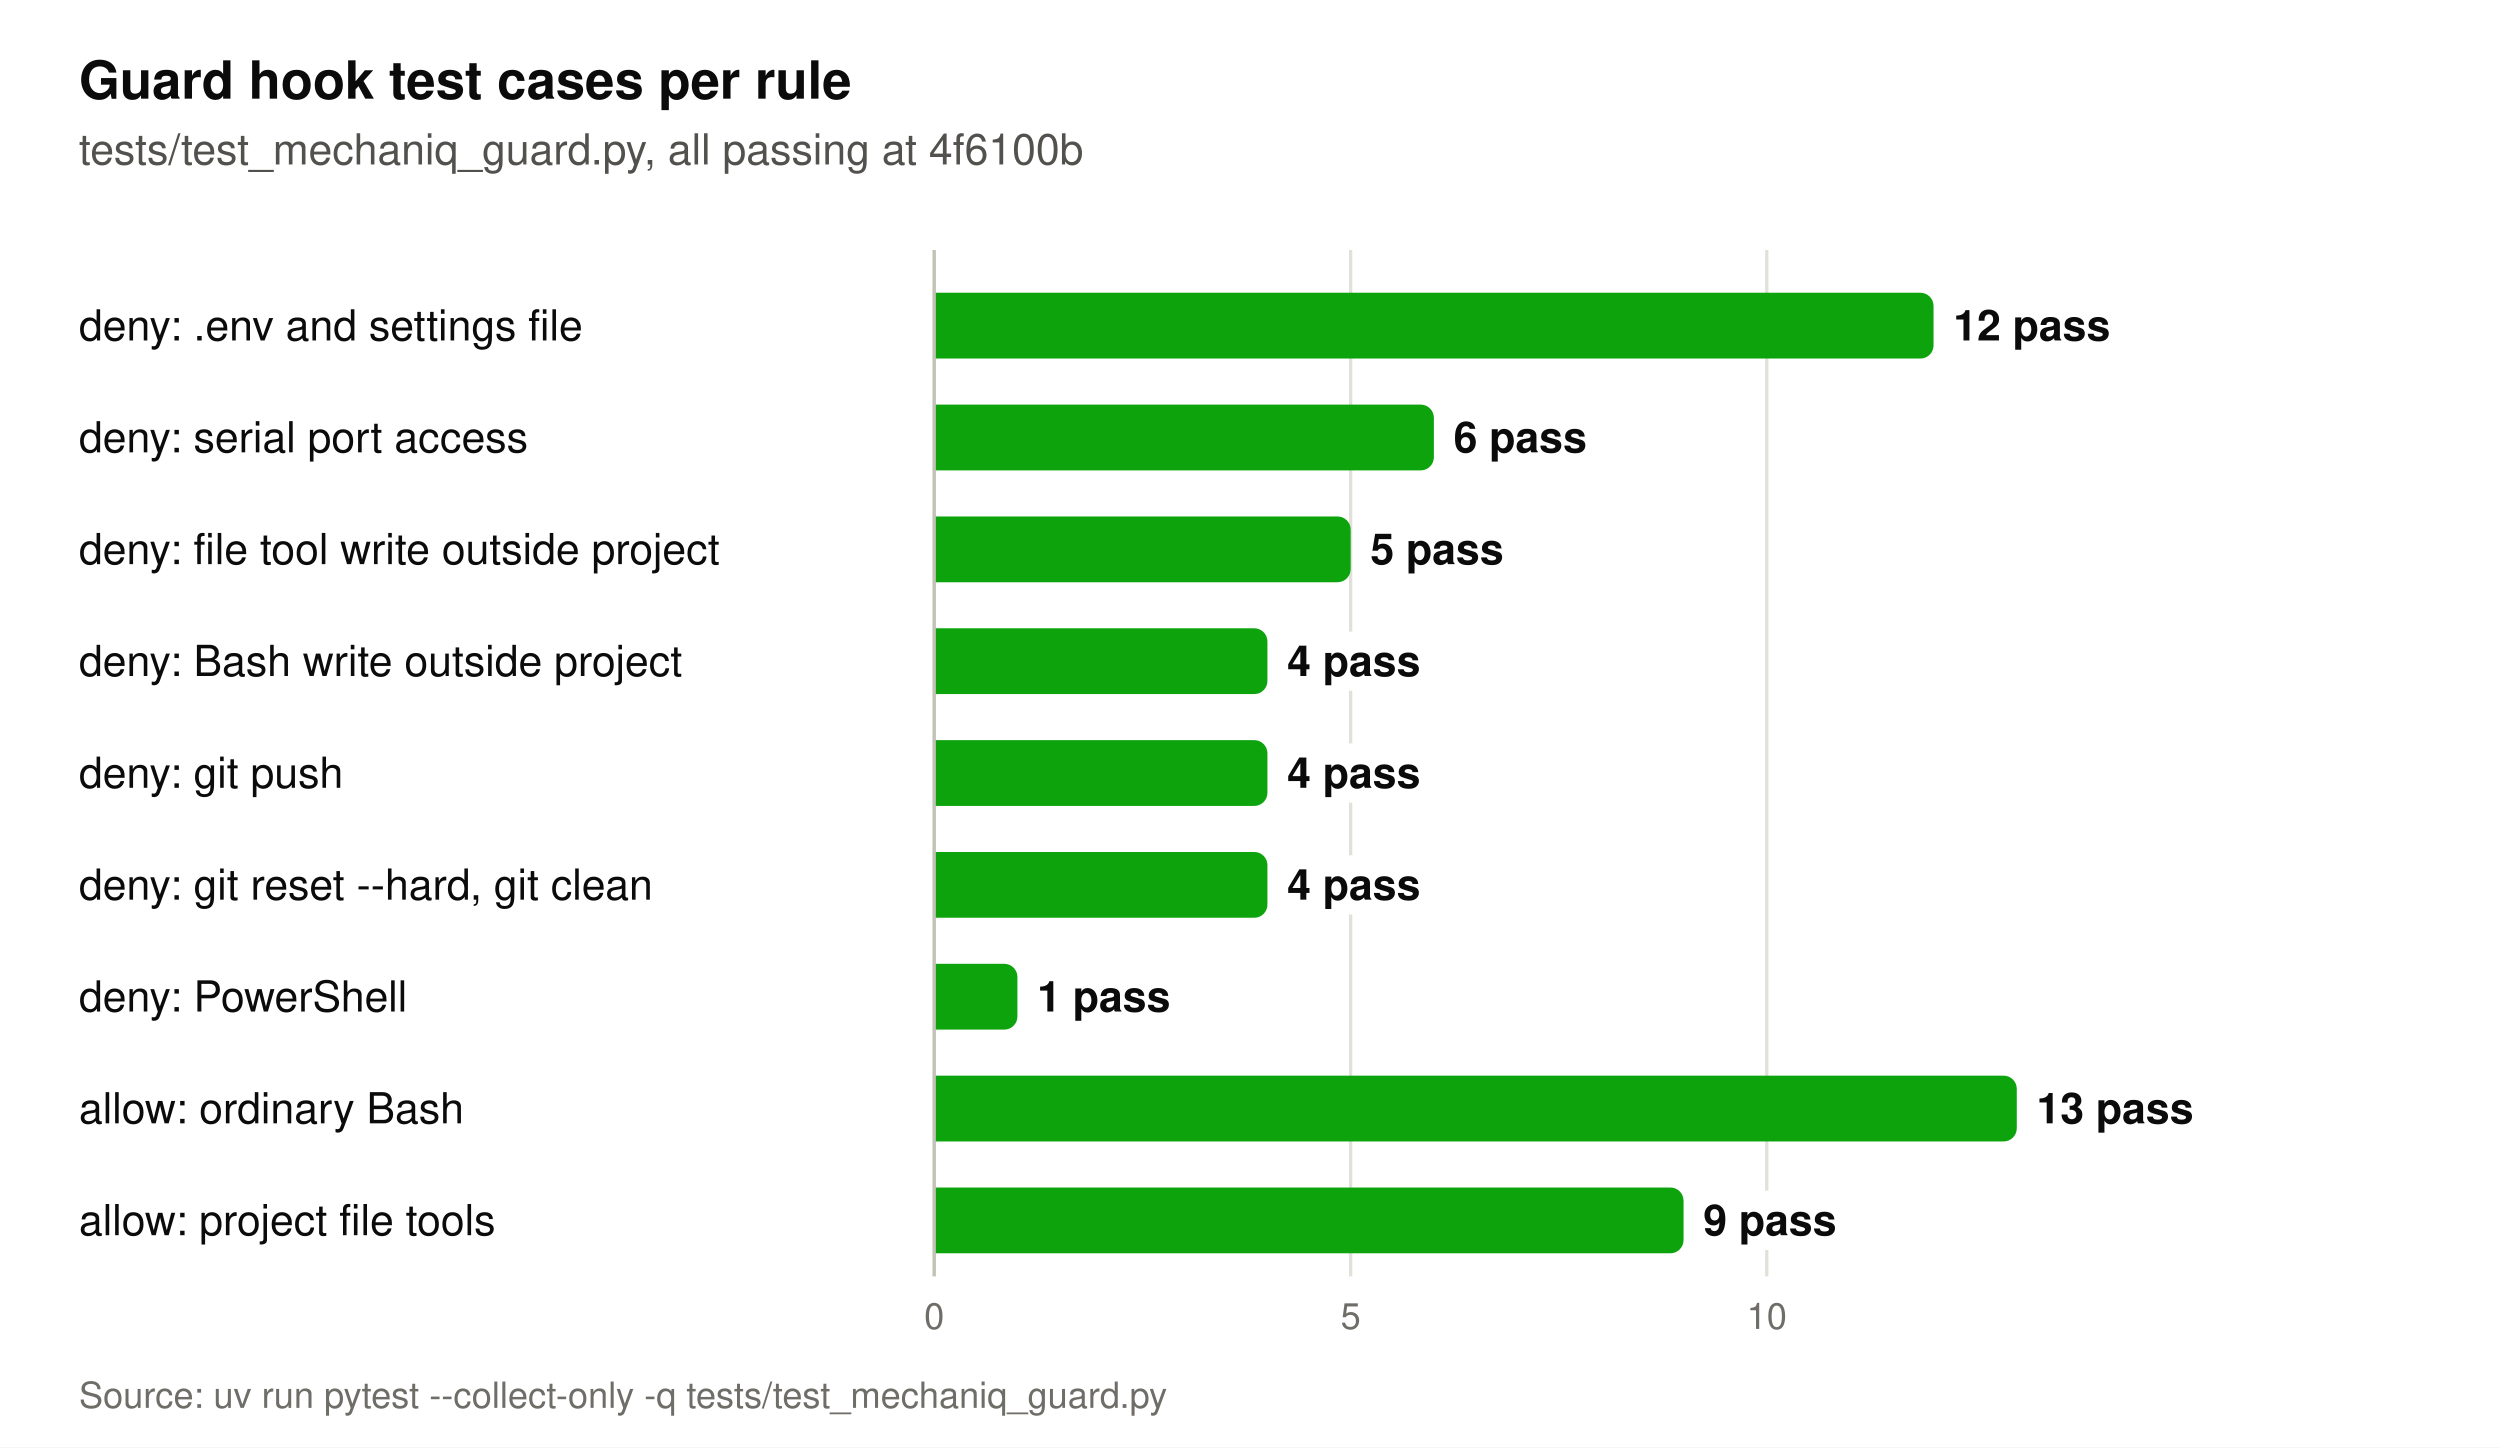
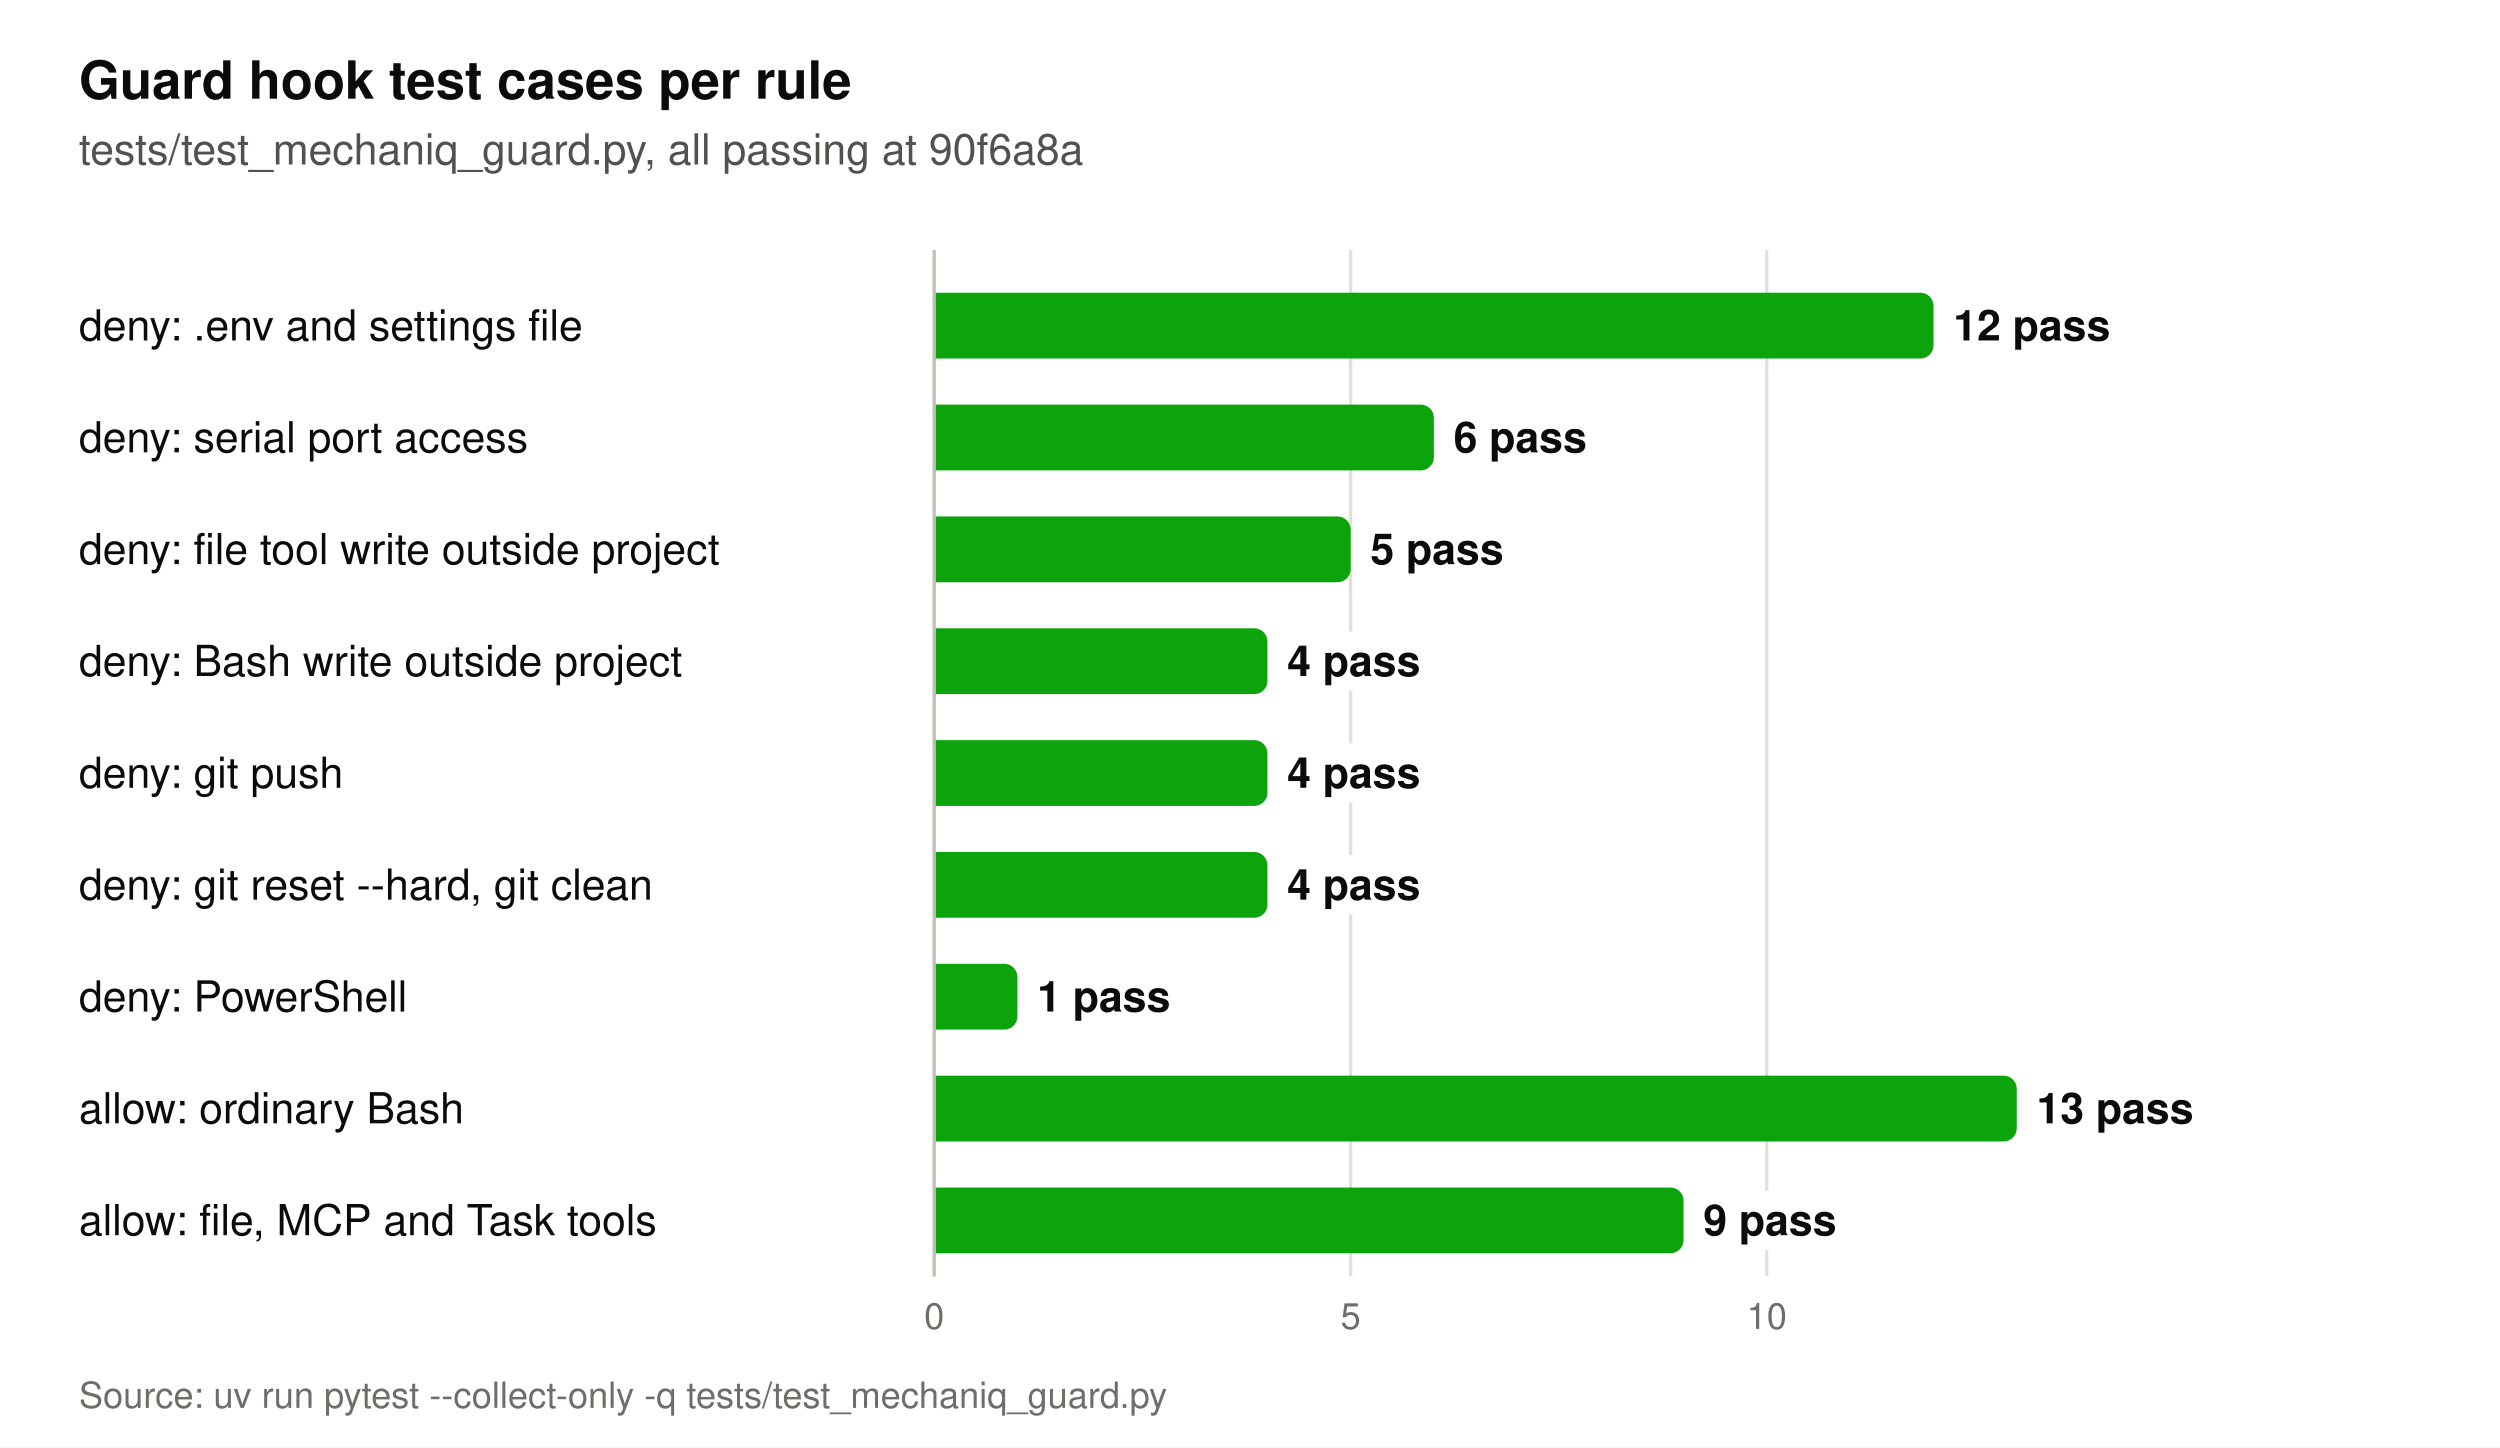
<svg xmlns="http://www.w3.org/2000/svg" viewBox="0 0 760 440" width="760" height="440" font-family="system-ui, -apple-system, 'Segoe UI', Helvetica, Arial, sans-serif" role="img">
  <rect width="100%" height="100%" fill="#ffffff" />
  <text x="24.0" y="30.0" font-size="16" font-weight="600" fill="#0b0b0b" text-anchor="start">Guard hook test cases per rule</text>
-   <text x="24.0" y="50.0" font-size="13" font-weight="400" fill="#52514e" text-anchor="start">tests/test_mechaniq_guard.py, all passing at 4f6100b</text>
+   <text x="24.0" y="50.0" font-size="13" font-weight="400" fill="#52514e" text-anchor="start">tests/test_mechaniq_guard.py, all passing at 90f6a8a</text>
  <line x1="284.0" y1="76.0" x2="284.0" y2="388.0" stroke="#e1e0d9" stroke-width="1" />
  <text x="284.0" y="404.0" font-size="11" font-weight="400" fill="#6f6d68" text-anchor="middle">0</text>
  <line x1="410.6" y1="76.0" x2="410.6" y2="388.0" stroke="#e1e0d9" stroke-width="1" />
  <text x="410.6" y="404.0" font-size="11" font-weight="400" fill="#6f6d68" text-anchor="middle">5</text>
  <line x1="537.1" y1="76.0" x2="537.1" y2="388.0" stroke="#e1e0d9" stroke-width="1" />
  <text x="537.1" y="404.0" font-size="11" font-weight="400" fill="#6f6d68" text-anchor="middle">10</text>
  <text x="24.0" y="103.5" font-size="13" font-weight="400" fill="#0b0b0b" text-anchor="start">deny: .env and settings file</text>
  <path d="M284.0,89.0h299.8a4,4 0 0 1 4,4v12.0a4,4 0 0 1 -4,4h-299.8z" fill="#0ca30c" />
  <rect x="590.8" y="90.0" width="66.2" height="18" fill="#ffffff" />
  <text x="593.8" y="103.5" font-size="13" font-weight="600" fill="#0b0b0b" text-anchor="start">12  pass</text>
  <text x="24.0" y="137.5" font-size="13" font-weight="400" fill="#0b0b0b" text-anchor="start">deny: serial port access</text>
  <path d="M284.0,123.0h147.9a4,4 0 0 1 4,4v12.0a4,4 0 0 1 -4,4h-147.9z" fill="#0ca30c" />
  <rect x="438.9" y="124.0" width="59.0" height="18" fill="#ffffff" />
  <text x="441.9" y="137.5" font-size="13" font-weight="600" fill="#0b0b0b" text-anchor="start">6  pass</text>
  <text x="24.0" y="171.5" font-size="13" font-weight="400" fill="#0b0b0b" text-anchor="start">deny: file tool write outside project</text>
  <path d="M284.0,157.0h122.6a4,4 0 0 1 4,4v12.0a4,4 0 0 1 -4,4h-122.6z" fill="#0ca30c" />
  <rect x="413.6" y="158.0" width="59.0" height="18" fill="#ffffff" />
  <text x="416.6" y="171.5" font-size="13" font-weight="600" fill="#0b0b0b" text-anchor="start">5  pass</text>
  <text x="24.0" y="205.5" font-size="13" font-weight="400" fill="#0b0b0b" text-anchor="start">deny: Bash write outside project</text>
  <path d="M284.0,191.0h97.3a4,4 0 0 1 4,4v12.0a4,4 0 0 1 -4,4h-97.3z" fill="#0ca30c" />
  <rect x="388.3" y="192.0" width="59.0" height="18" fill="#ffffff" />
  <text x="391.3" y="205.5" font-size="13" font-weight="600" fill="#0b0b0b" text-anchor="start">4  pass</text>
  <text x="24.0" y="239.5" font-size="13" font-weight="400" fill="#0b0b0b" text-anchor="start">deny: git push</text>
  <path d="M284.0,225.0h97.3a4,4 0 0 1 4,4v12.0a4,4 0 0 1 -4,4h-97.3z" fill="#0ca30c" />
  <rect x="388.3" y="226.0" width="59.0" height="18" fill="#ffffff" />
  <text x="391.3" y="239.5" font-size="13" font-weight="600" fill="#0b0b0b" text-anchor="start">4  pass</text>
  <text x="24.0" y="273.5" font-size="13" font-weight="400" fill="#0b0b0b" text-anchor="start">deny: git reset --hard, git clean</text>
  <path d="M284.0,259.0h97.3a4,4 0 0 1 4,4v12.0a4,4 0 0 1 -4,4h-97.3z" fill="#0ca30c" />
  <rect x="388.3" y="260.0" width="59.0" height="18" fill="#ffffff" />
  <text x="391.3" y="273.5" font-size="13" font-weight="600" fill="#0b0b0b" text-anchor="start">4  pass</text>
  <text x="24.0" y="307.5" font-size="13" font-weight="400" fill="#0b0b0b" text-anchor="start">deny: PowerShell</text>
  <path d="M284.0,293.0h21.3a4,4 0 0 1 4,4v12.0a4,4 0 0 1 -4,4h-21.3z" fill="#0ca30c" />
  <rect x="312.3" y="294.0" width="59.0" height="18" fill="#ffffff" />
  <text x="315.3" y="307.5" font-size="13" font-weight="600" fill="#0b0b0b" text-anchor="start">1  pass</text>
  <text x="24.0" y="341.5" font-size="13" font-weight="400" fill="#0b0b0b" text-anchor="start">allow: ordinary Bash</text>
  <path d="M284.0,327.0h325.1a4,4 0 0 1 4,4v12.0a4,4 0 0 1 -4,4h-325.1z" fill="#0ca30c" />
  <rect x="616.1" y="328.0" width="66.2" height="18" fill="#ffffff" />
  <text x="619.1" y="341.5" font-size="13" font-weight="600" fill="#0b0b0b" text-anchor="start">13  pass</text>
-   <text x="24.0" y="375.5" font-size="13" font-weight="400" fill="#0b0b0b" text-anchor="start">allow: project file tools</text>
+   <text x="24.0" y="375.5" font-size="13" font-weight="400" fill="#0b0b0b" text-anchor="start">allow: file, MCP and Task tools</text>
  <path d="M284.0,361.0h223.8a4,4 0 0 1 4,4v12.0a4,4 0 0 1 -4,4h-223.8z" fill="#0ca30c" />
  <rect x="514.8" y="362.0" width="59.0" height="18" fill="#ffffff" />
  <text x="517.8" y="375.5" font-size="13" font-weight="600" fill="#0b0b0b" text-anchor="start">9  pass</text>
  <line x1="284.0" y1="76.0" x2="284.0" y2="388.0" stroke="#c3c2b7" stroke-width="1" />
  <text x="24.0" y="428.0" font-size="11" font-weight="400" fill="#6f6d68" text-anchor="start">Source: uv run pytest --collect-only -q tests/test_mechaniq_guard.py</text>
</svg>
